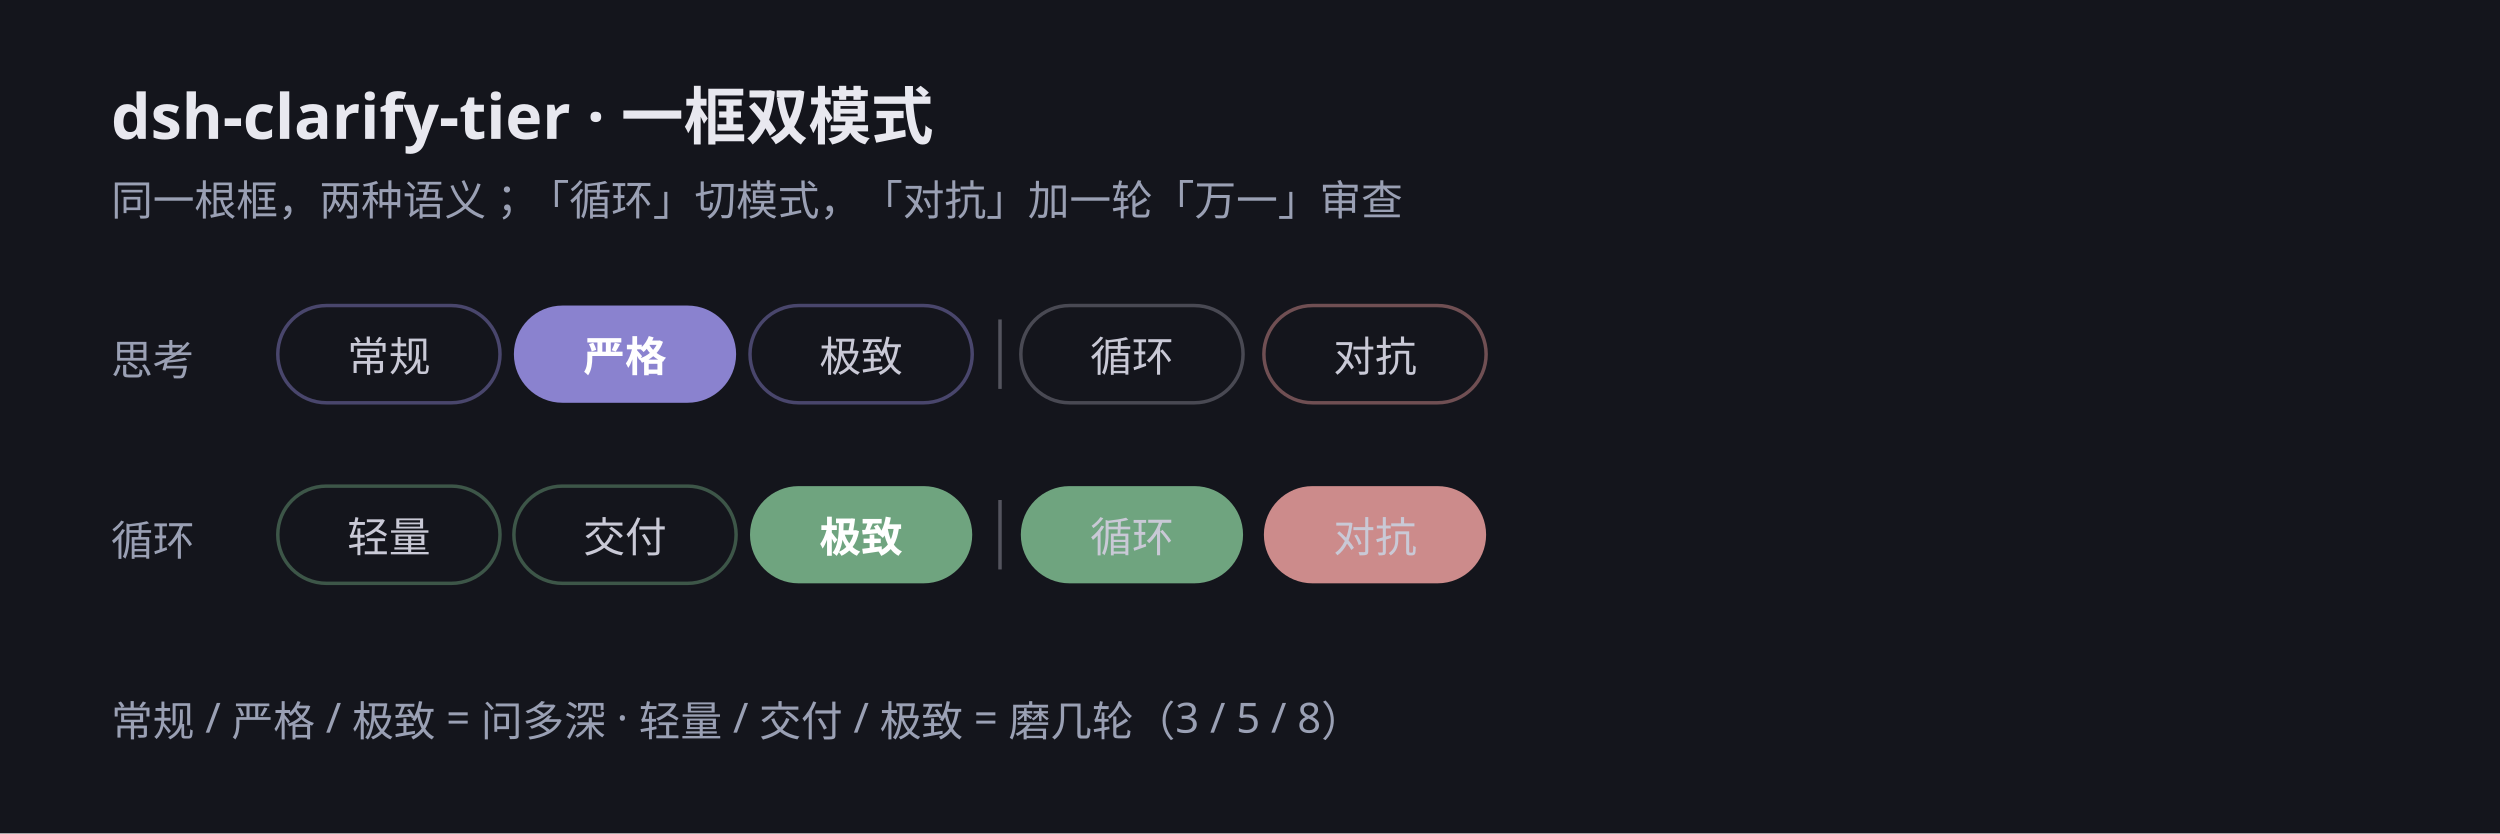
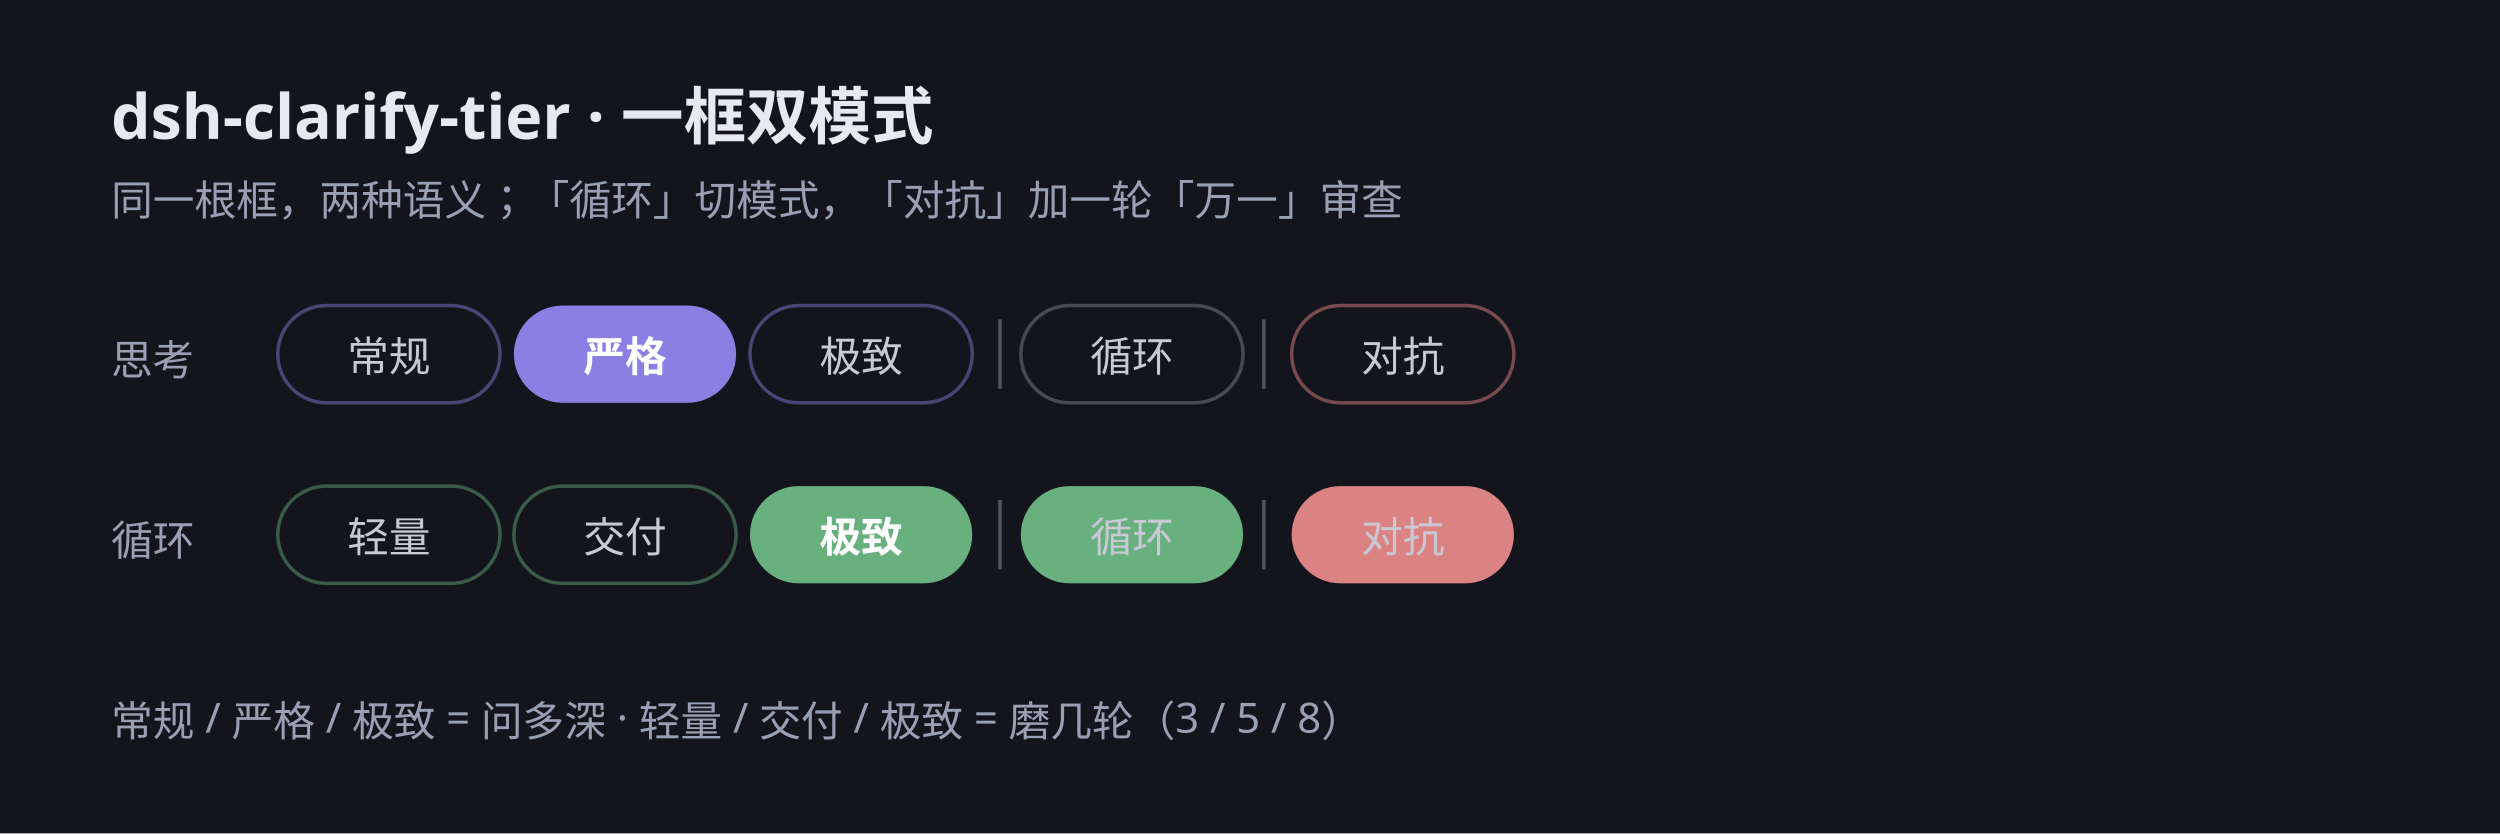
<svg xmlns="http://www.w3.org/2000/svg" width="720" height="240" viewBox="0 0 720 240" role="img" aria-label="dsh-clarify-tier 同框双模式 + 对抗开关演示">
  <defs>
    <style>
      .title { font: 600 18px/1.2 "Segoe UI", "Microsoft YaHei", sans-serif; fill: #e8e8ef; }
      .sub { font: 400 12px/1.2 "Segoe UI", "Microsoft YaHei", sans-serif; fill: #9aa0b4; }
      .cell { font: 500 12px/1 "Segoe UI", "Microsoft YaHei", sans-serif; fill: #c9c9d6; }
      .on { fill: #ffffff; font-weight: 600; }
      .mode { font: 500 12px/1 "Segoe UI", "Microsoft YaHei", sans-serif; fill: #c9c9d6; }
    </style>
  </defs>
  <rect width="720" height="240" fill="#14151c" />
  <text class="title" x="32" y="40">dsh-clarify-tier · 一框双模式</text>
  <text class="sub" x="32" y="62">同一根框，两种语义；「循环」切模式，「对抗」加一轮「万一」审查</text>
  <text class="sub" x="32" y="108">思考</text>
  <g>
-     <rect x="80" y="88" width="64" height="28" rx="14" fill="none" stroke="#8a82cf" stroke-opacity=".45" />
+     <rect x="80" y="88" width="64" height="28" rx="14" fill="none" stroke="#8b7fe3" stroke-opacity=".45" />
    <text class="cell" x="112" y="107" text-anchor="middle">常规</text>
-     <rect x="148" y="88" width="64" height="28" rx="14" fill="#8a82cf" />
+     <rect x="148" y="88" width="64" height="28" rx="14" fill="#8b7fe3" />
    <text class="cell on" x="180" y="107" text-anchor="middle">严格</text>
-     <rect x="216" y="88" width="64" height="28" rx="14" fill="none" stroke="#8a82cf" stroke-opacity=".45" />
+     <rect x="216" y="88" width="64" height="28" rx="14" fill="none" stroke="#8b7fe3" stroke-opacity=".45" />
    <text class="cell" x="248" y="107" text-anchor="middle">极致</text>
    <line x1="288" y1="92" x2="288" y2="112" stroke="#7f7f8a" stroke-opacity=".6" />
    <rect x="294" y="88" width="64" height="28" rx="14" fill="none" stroke="#7f7f8a" stroke-opacity=".5" />
    <text class="mode" x="326" y="107" text-anchor="middle">循环</text>
-     <rect x="364" y="88" width="64" height="28" rx="14" fill="none" stroke="#cc8b8b" stroke-opacity=".5" />
-     <text class="mode" x="396" y="107" text-anchor="middle">对抗</text>
+     <line x1="364" y1="92" x2="364" y2="112" stroke="#7f7f8a" stroke-opacity=".6" />
+     <rect x="372" y="88" width="64" height="28" rx="14" fill="none" stroke="#db8383" stroke-opacity=".5" />
+     <text class="mode" x="404" y="107" text-anchor="middle">对抗</text>
  </g>
  <text class="sub" x="32" y="160">循环</text>
  <g>
-     <rect x="80" y="140" width="64" height="28" rx="14" fill="none" stroke="#6fa47f" stroke-opacity=".45" />
+     <rect x="80" y="140" width="64" height="28" rx="14" fill="none" stroke="#69b07f" stroke-opacity=".45" />
    <text class="cell" x="112" y="159" text-anchor="middle">轻量</text>
-     <rect x="148" y="140" width="64" height="28" rx="14" fill="none" stroke="#6fa47f" stroke-opacity=".45" />
+     <rect x="148" y="140" width="64" height="28" rx="14" fill="none" stroke="#69b07f" stroke-opacity=".45" />
    <text class="cell" x="180" y="159" text-anchor="middle">交付</text>
-     <rect x="216" y="140" width="64" height="28" rx="14" fill="#6fa47f" />
+     <rect x="216" y="140" width="64" height="28" rx="14" fill="#69b07f" />
    <text class="cell on" x="248" y="159" text-anchor="middle">极致</text>
    <line x1="288" y1="144" x2="288" y2="164" stroke="#7f7f8a" stroke-opacity=".6" />
-     <rect x="294" y="140" width="64" height="28" rx="14" fill="#6fa47f" />
+     <rect x="294" y="140" width="64" height="28" rx="14" fill="#69b07f" />
    <text class="mode on" x="326" y="159" text-anchor="middle">循环</text>
-     <rect x="364" y="140" width="64" height="28" rx="14" fill="#cc8b8b" />
-     <text class="mode on" x="396" y="159" text-anchor="middle">对抗</text>
+     <line x1="364" y1="144" x2="364" y2="164" stroke="#7f7f8a" stroke-opacity=".6" />
+     <rect x="372" y="140" width="64" height="28" rx="14" fill="#db8383" />
+     <text class="mode on" x="404" y="159" text-anchor="middle">对抗</text>
  </g>
  <text class="sub" x="32" y="212">常规 / 严格 / 极致 = 问多深   ·   轻量 / 交付 / 极致 = 磨几轮（3 / 5 / 8）</text>
</svg>
